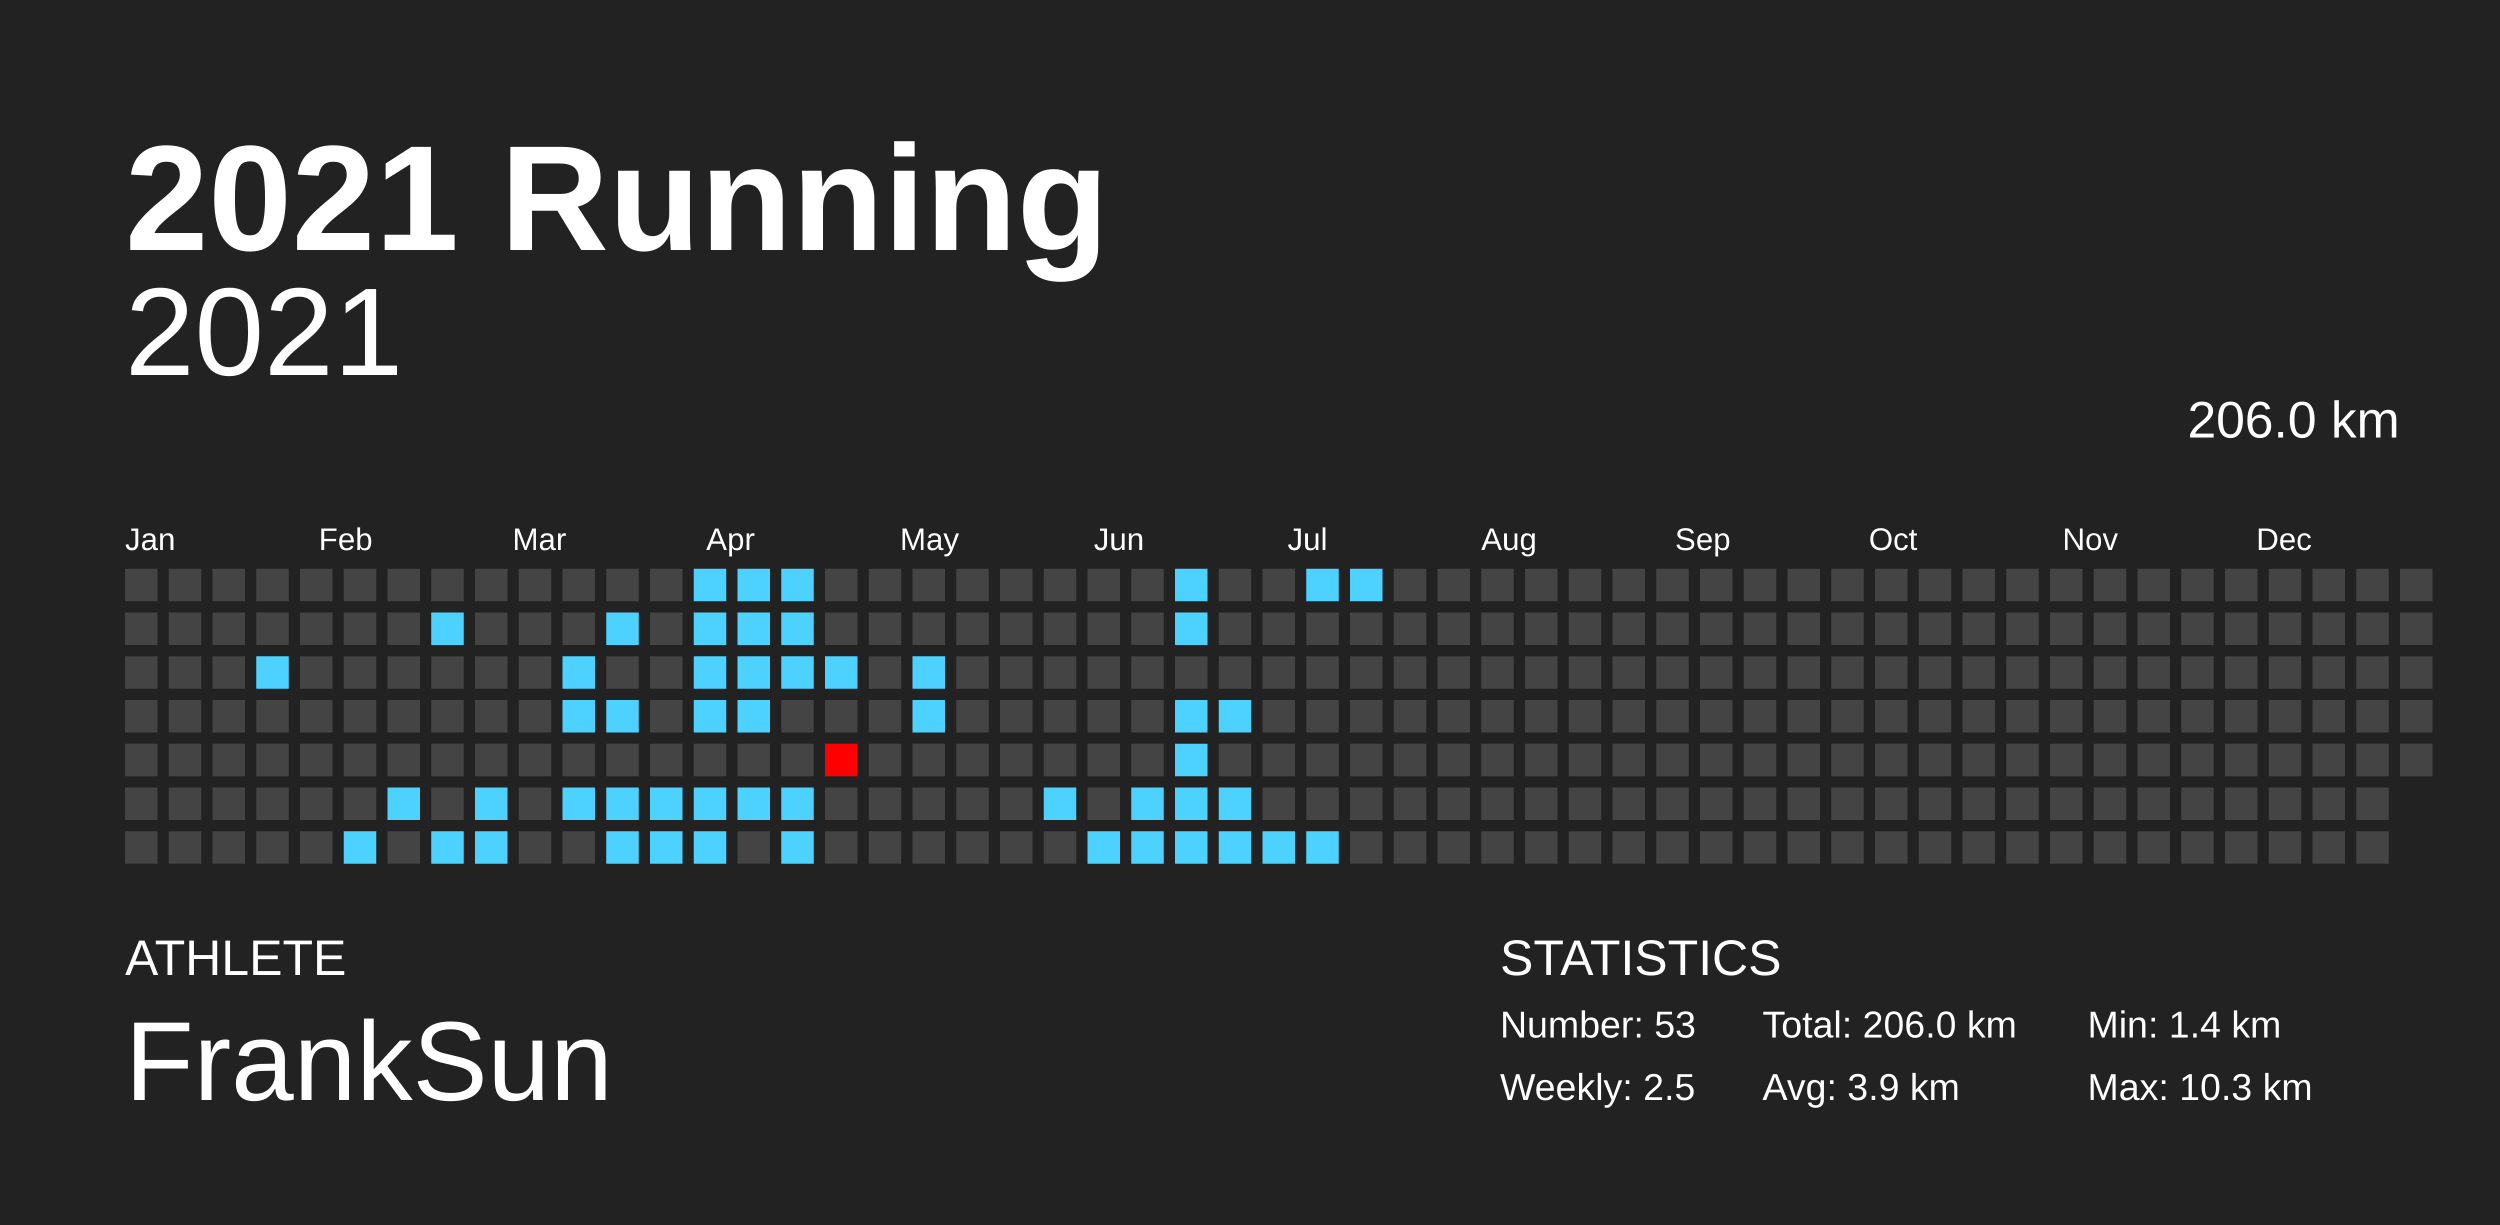
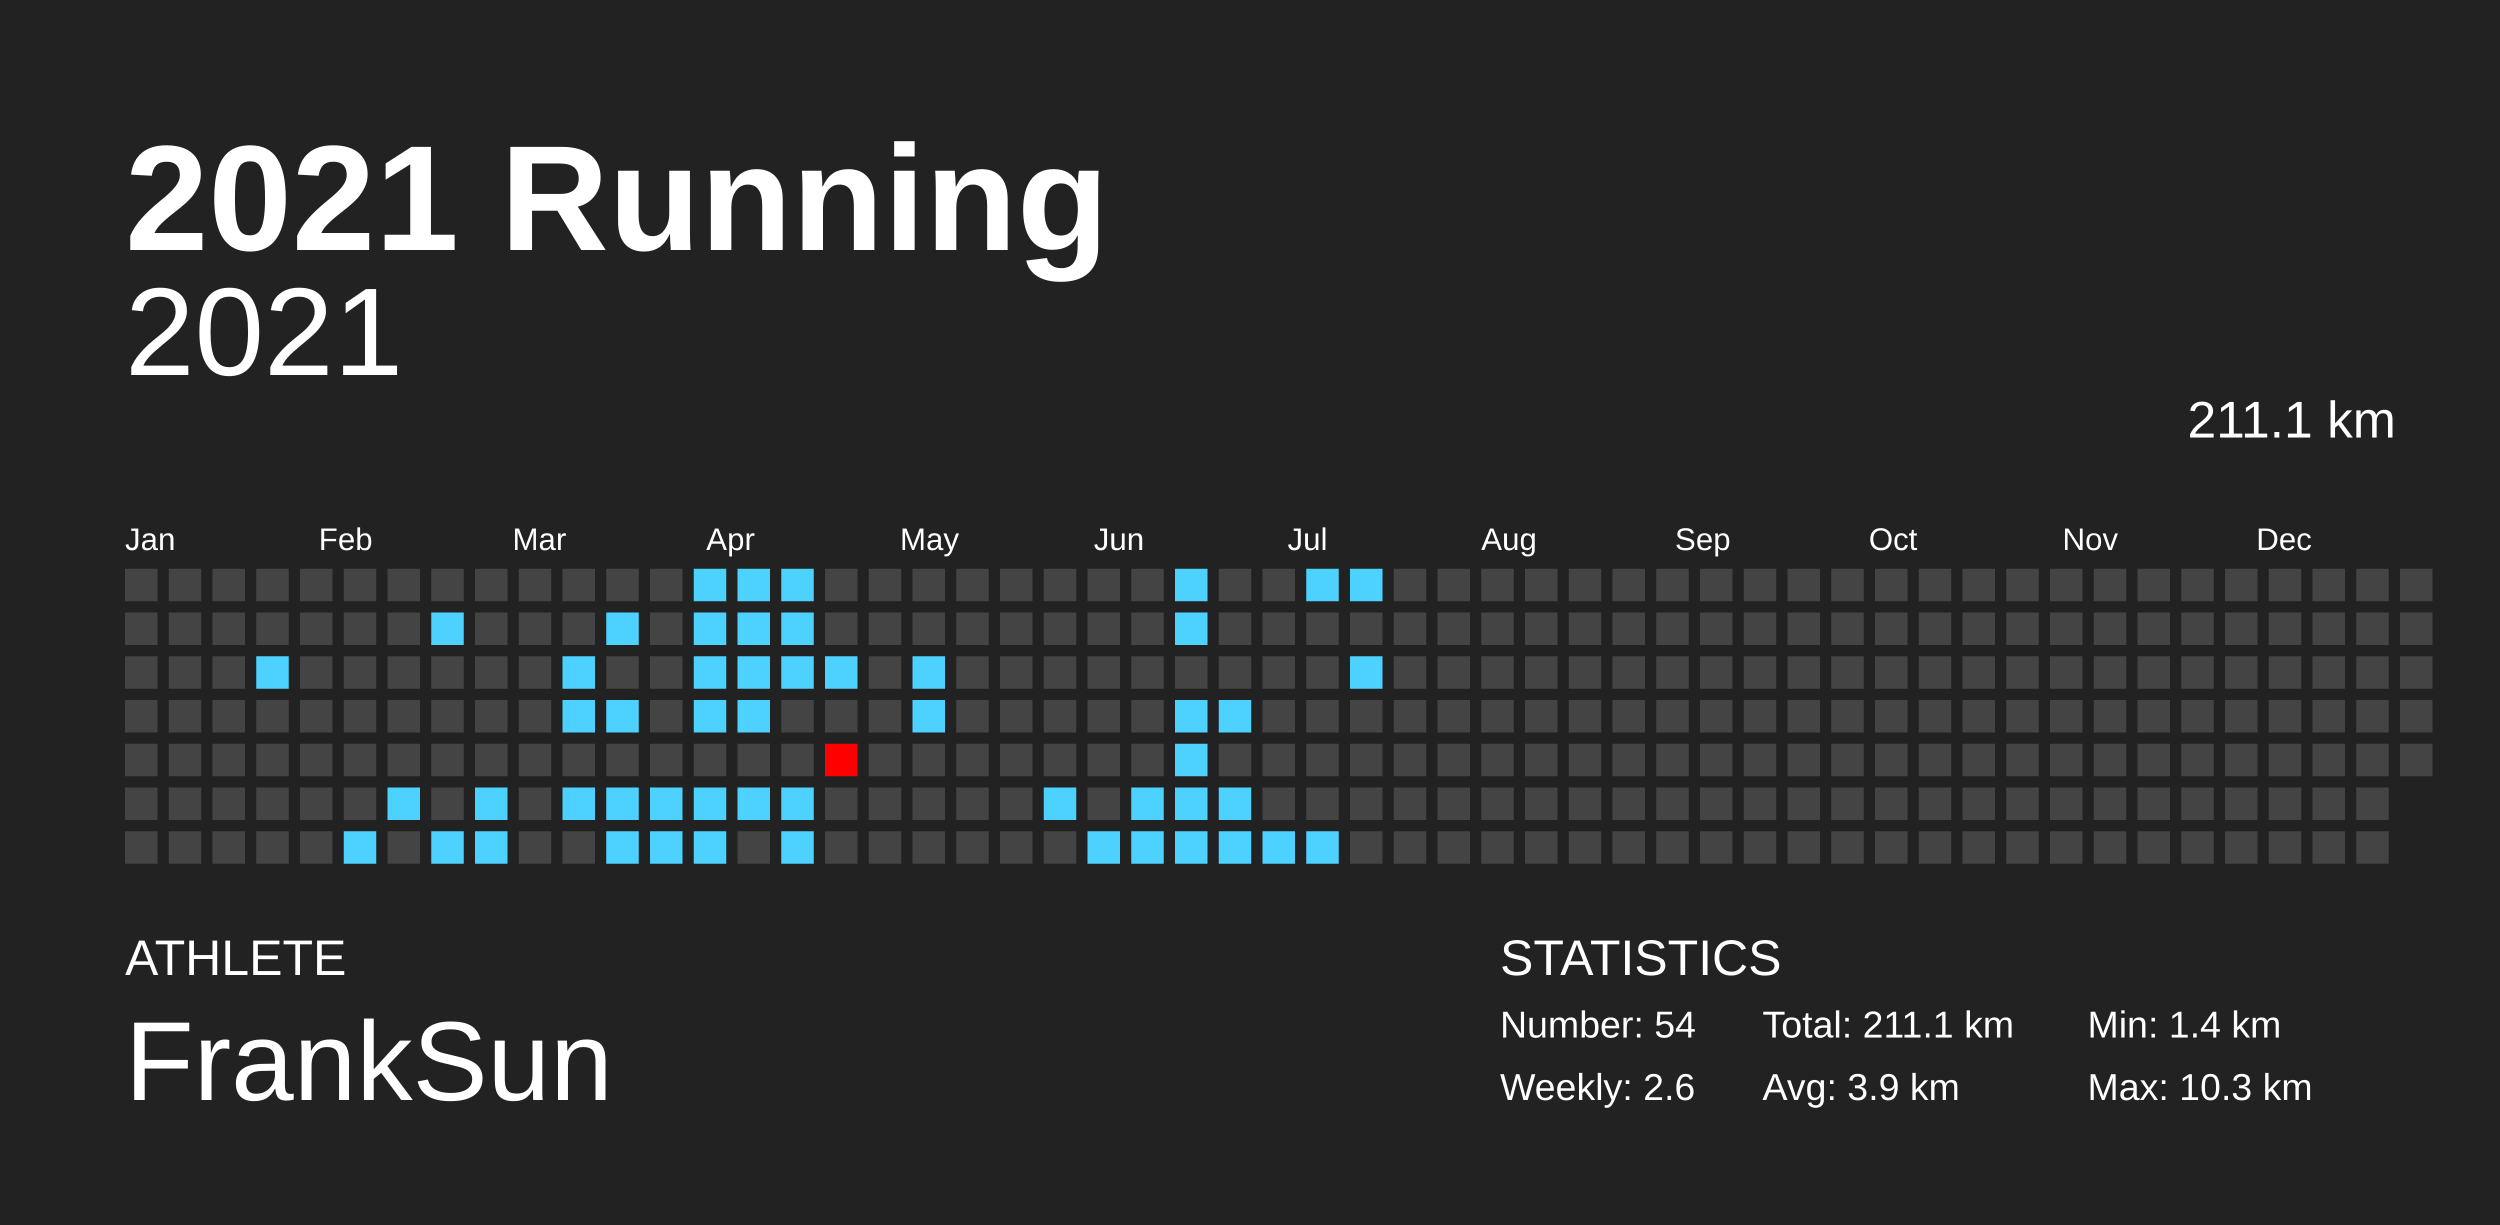
<svg xmlns="http://www.w3.org/2000/svg" baseProfile="full" height="98mm" version="1.1" viewBox="0,0,200,98" width="200mm">
  <defs />
  <rect fill="#222222" height="98" width="200" x="0" y="0" />
  <text fill="#FFFFFF" style="font-size:12px; font-family:Arial; font-weight:bold;" x="10" y="20">2021 Running</text>
  <text fill="#FFFFFF" style="font-size:4px; font-family:Arial" x="10" y="78">ATHLETE</text>
  <text fill="#FFFFFF" style="font-size:9px; font-family:Arial" x="10" y="88">FrankSun</text>
  <text fill="#FFFFFF" style="font-size:4px; font-family:Arial" x="120" y="78">STATISTICS</text>
-   <text fill="#FFFFFF" style="font-size:3px; font-family:Arial" x="120" y="83">Number: 53</text>
-   <text fill="#FFFFFF" style="font-size:3px; font-family:Arial" x="120" y="88">Weekly: 2.5</text>
-   <text fill="#FFFFFF" style="font-size:3px; font-family:Arial" x="141" y="83">Total: 206.0 km</text>
+   <text fill="#FFFFFF" style="font-size:3px; font-family:Arial" x="120" y="83">Number: 54</text>
+   <text fill="#FFFFFF" style="font-size:3px; font-family:Arial" x="120" y="88">Weekly: 2.6</text>
+   <text fill="#FFFFFF" style="font-size:3px; font-family:Arial" x="141" y="83">Total: 211.1 km</text>
  <text fill="#FFFFFF" style="font-size:3px; font-family:Arial" x="141" y="88">Avg: 3.9 km</text>
  <text fill="#FFFFFF" style="font-size:3px; font-family:Arial" x="167" y="83">Min: 1.4 km</text>
  <text fill="#FFFFFF" style="font-size:3px; font-family:Arial" x="167" y="88">Max: 10.3 km</text>
  <text alignment-baseline="hanging" fill="#FFFFFF" style="font-size:10.0px; font-family:Arial;" x="10" y="30">2021</text>
-   <text alignment-baseline="hanging" fill="#FFFFFF" style="font-size:4.125px; font-family:Arial;" x="175" y="35">206.0 km</text>
+   <text alignment-baseline="hanging" fill="#FFFFFF" style="font-size:4.125px; font-family:Arial;" x="175" y="35">211.1 km</text>
  <text fill="#FFFFFF" style="font-size:2.5px; font-family:Arial" x="10.0" y="44">Jan</text>
  <text fill="#FFFFFF" style="font-size:2.5px; font-family:Arial" x="25.5" y="44">Feb</text>
  <text fill="#FFFFFF" style="font-size:2.5px; font-family:Arial" x="41.0" y="44">Mar</text>
  <text fill="#FFFFFF" style="font-size:2.5px; font-family:Arial" x="56.5" y="44">Apr</text>
  <text fill="#FFFFFF" style="font-size:2.5px; font-family:Arial" x="72.0" y="44">May</text>
  <text fill="#FFFFFF" style="font-size:2.5px; font-family:Arial" x="87.5" y="44">Jun</text>
  <text fill="#FFFFFF" style="font-size:2.5px; font-family:Arial" x="103.0" y="44">Jul</text>
  <text fill="#FFFFFF" style="font-size:2.5px; font-family:Arial" x="118.5" y="44">Aug</text>
  <text fill="#FFFFFF" style="font-size:2.5px; font-family:Arial" x="134.0" y="44">Sep</text>
  <text fill="#FFFFFF" style="font-size:2.5px; font-family:Arial" x="149.5" y="44">Oct</text>
  <text fill="#FFFFFF" style="font-size:2.5px; font-family:Arial" x="165.0" y="44">Nov</text>
  <text fill="#FFFFFF" style="font-size:2.5px; font-family:Arial" x="180.5" y="44">Dec</text>
  <rect fill="#444444" height="2.6" width="2.6" x="10.0" y="45.5" />
  <rect fill="#444444" height="2.6" width="2.6" x="10.0" y="49.0" />
  <rect fill="#444444" height="2.6" width="2.6" x="10.0" y="52.5" />
  <rect fill="#444444" height="2.6" width="2.6" x="10.0" y="56.0" />
  <rect fill="#444444" height="2.6" width="2.6" x="10.0" y="59.5" />
  <rect fill="#444444" height="2.6" width="2.6" x="10.0" y="63.0" />
  <rect fill="#444444" height="2.6" width="2.6" x="10.0" y="66.5" />
  <rect fill="#444444" height="2.6" width="2.6" x="13.5" y="45.5" />
  <rect fill="#444444" height="2.6" width="2.6" x="13.5" y="49.0" />
  <rect fill="#444444" height="2.6" width="2.6" x="13.5" y="52.5" />
  <rect fill="#444444" height="2.6" width="2.6" x="13.5" y="56.0" />
  <rect fill="#444444" height="2.6" width="2.6" x="13.5" y="59.5" />
  <rect fill="#444444" height="2.6" width="2.6" x="13.5" y="63.0" />
  <rect fill="#444444" height="2.6" width="2.6" x="13.5" y="66.5" />
  <rect fill="#444444" height="2.6" width="2.6" x="17.0" y="45.5" />
  <rect fill="#444444" height="2.6" width="2.6" x="17.0" y="49.0" />
  <rect fill="#444444" height="2.6" width="2.6" x="17.0" y="52.5" />
  <rect fill="#444444" height="2.6" width="2.6" x="17.0" y="56.0" />
  <rect fill="#444444" height="2.6" width="2.6" x="17.0" y="59.5" />
  <rect fill="#444444" height="2.6" width="2.6" x="17.0" y="63.0" />
  <rect fill="#444444" height="2.6" width="2.6" x="17.0" y="66.5" />
  <rect fill="#444444" height="2.6" width="2.6" x="20.5" y="45.5" />
  <rect fill="#444444" height="2.6" width="2.6" x="20.5" y="49.0" />
  <rect fill="#4dd2ff" height="2.6" width="2.6" x="20.5" y="52.5" />
  <rect fill="#444444" height="2.6" width="2.6" x="20.5" y="56.0" />
  <rect fill="#444444" height="2.6" width="2.6" x="20.5" y="59.5" />
  <rect fill="#444444" height="2.6" width="2.6" x="20.5" y="63.0" />
  <rect fill="#444444" height="2.6" width="2.6" x="20.5" y="66.5" />
  <rect fill="#444444" height="2.6" width="2.6" x="24.0" y="45.5" />
  <rect fill="#444444" height="2.6" width="2.6" x="24.0" y="49.0" />
  <rect fill="#444444" height="2.6" width="2.6" x="24.0" y="52.5" />
  <rect fill="#444444" height="2.6" width="2.6" x="24.0" y="56.0" />
  <rect fill="#444444" height="2.6" width="2.6" x="24.0" y="59.5" />
  <rect fill="#444444" height="2.6" width="2.6" x="24.0" y="63.0" />
  <rect fill="#444444" height="2.6" width="2.6" x="24.0" y="66.5" />
  <rect fill="#444444" height="2.6" width="2.6" x="27.5" y="45.5" />
  <rect fill="#444444" height="2.6" width="2.6" x="27.5" y="49.0" />
  <rect fill="#444444" height="2.6" width="2.6" x="27.5" y="52.5" />
  <rect fill="#444444" height="2.6" width="2.6" x="27.5" y="56.0" />
  <rect fill="#444444" height="2.6" width="2.6" x="27.5" y="59.5" />
  <rect fill="#444444" height="2.6" width="2.6" x="27.5" y="63.0" />
  <rect fill="#4dd2ff" height="2.6" width="2.6" x="27.5" y="66.5" />
  <rect fill="#444444" height="2.6" width="2.6" x="31.0" y="45.5" />
  <rect fill="#444444" height="2.6" width="2.6" x="31.0" y="49.0" />
  <rect fill="#444444" height="2.6" width="2.6" x="31.0" y="52.5" />
  <rect fill="#444444" height="2.6" width="2.6" x="31.0" y="56.0" />
  <rect fill="#444444" height="2.6" width="2.6" x="31.0" y="59.5" />
  <rect fill="#4dd2ff" height="2.6" width="2.6" x="31.0" y="63.0" />
  <rect fill="#444444" height="2.6" width="2.6" x="31.0" y="66.5" />
  <rect fill="#444444" height="2.6" width="2.6" x="34.5" y="45.5" />
  <rect fill="#4dd2ff" height="2.6" width="2.6" x="34.5" y="49.0" />
  <rect fill="#444444" height="2.6" width="2.6" x="34.5" y="52.5" />
  <rect fill="#444444" height="2.6" width="2.6" x="34.5" y="56.0" />
  <rect fill="#444444" height="2.6" width="2.6" x="34.5" y="59.5" />
  <rect fill="#444444" height="2.6" width="2.6" x="34.5" y="63.0" />
  <rect fill="#4dd2ff" height="2.6" width="2.6" x="34.5" y="66.5" />
  <rect fill="#444444" height="2.6" width="2.6" x="38.0" y="45.5" />
  <rect fill="#444444" height="2.6" width="2.6" x="38.0" y="49.0" />
  <rect fill="#444444" height="2.6" width="2.6" x="38.0" y="52.5" />
  <rect fill="#444444" height="2.6" width="2.6" x="38.0" y="56.0" />
  <rect fill="#444444" height="2.6" width="2.6" x="38.0" y="59.5" />
  <rect fill="#4dd2ff" height="2.6" width="2.6" x="38.0" y="63.0" />
  <rect fill="#4dd2ff" height="2.6" width="2.6" x="38.0" y="66.5" />
  <rect fill="#444444" height="2.6" width="2.6" x="41.5" y="45.5" />
  <rect fill="#444444" height="2.6" width="2.6" x="41.5" y="49.0" />
  <rect fill="#444444" height="2.6" width="2.6" x="41.5" y="52.5" />
  <rect fill="#444444" height="2.6" width="2.6" x="41.5" y="56.0" />
  <rect fill="#444444" height="2.6" width="2.6" x="41.5" y="59.5" />
  <rect fill="#444444" height="2.6" width="2.6" x="41.5" y="63.0" />
  <rect fill="#444444" height="2.6" width="2.6" x="41.5" y="66.5" />
  <rect fill="#444444" height="2.6" width="2.6" x="45.0" y="45.5" />
  <rect fill="#444444" height="2.6" width="2.6" x="45.0" y="49.0" />
  <rect fill="#4dd2ff" height="2.6" width="2.6" x="45.0" y="52.5" />
  <rect fill="#4dd2ff" height="2.6" width="2.6" x="45.0" y="56.0" />
  <rect fill="#444444" height="2.6" width="2.6" x="45.0" y="59.5" />
  <rect fill="#4dd2ff" height="2.6" width="2.6" x="45.0" y="63.0" />
  <rect fill="#444444" height="2.6" width="2.6" x="45.0" y="66.5" />
  <rect fill="#444444" height="2.6" width="2.6" x="48.5" y="45.5" />
  <rect fill="#4dd2ff" height="2.6" width="2.6" x="48.5" y="49.0" />
  <rect fill="#444444" height="2.6" width="2.6" x="48.5" y="52.5" />
  <rect fill="#4dd2ff" height="2.6" width="2.6" x="48.5" y="56.0" />
  <rect fill="#444444" height="2.6" width="2.6" x="48.5" y="59.5" />
  <rect fill="#4dd2ff" height="2.6" width="2.6" x="48.5" y="63.0" />
  <rect fill="#4dd2ff" height="2.6" width="2.6" x="48.5" y="66.5" />
  <rect fill="#444444" height="2.6" width="2.6" x="52.0" y="45.5" />
  <rect fill="#444444" height="2.6" width="2.6" x="52.0" y="49.0" />
  <rect fill="#444444" height="2.6" width="2.6" x="52.0" y="52.5" />
  <rect fill="#444444" height="2.6" width="2.6" x="52.0" y="56.0" />
  <rect fill="#444444" height="2.6" width="2.6" x="52.0" y="59.5" />
  <rect fill="#4dd2ff" height="2.6" width="2.6" x="52.0" y="63.0" />
  <rect fill="#4dd2ff" height="2.6" width="2.6" x="52.0" y="66.5" />
  <rect fill="#4dd2ff" height="2.6" width="2.6" x="55.5" y="45.5" />
  <rect fill="#4dd2ff" height="2.6" width="2.6" x="55.5" y="49.0" />
  <rect fill="#4dd2ff" height="2.6" width="2.6" x="55.5" y="52.5" />
  <rect fill="#4dd2ff" height="2.6" width="2.6" x="55.5" y="56.0" />
  <rect fill="#444444" height="2.6" width="2.6" x="55.5" y="59.5" />
  <rect fill="#4dd2ff" height="2.6" width="2.6" x="55.5" y="63.0" />
  <rect fill="#4dd2ff" height="2.6" width="2.6" x="55.5" y="66.5" />
  <rect fill="#4dd2ff" height="2.6" width="2.6" x="59.0" y="45.5" />
  <rect fill="#4dd2ff" height="2.6" width="2.6" x="59.0" y="49.0" />
  <rect fill="#4dd2ff" height="2.6" width="2.6" x="59.0" y="52.5" />
  <rect fill="#4dd2ff" height="2.6" width="2.6" x="59.0" y="56.0" />
  <rect fill="#444444" height="2.6" width="2.6" x="59.0" y="59.5" />
  <rect fill="#4dd2ff" height="2.6" width="2.6" x="59.0" y="63.0" />
  <rect fill="#444444" height="2.6" width="2.6" x="59.0" y="66.5" />
  <rect fill="#4dd2ff" height="2.6" width="2.6" x="62.5" y="45.5" />
  <rect fill="#4dd2ff" height="2.6" width="2.6" x="62.5" y="49.0" />
  <rect fill="#4dd2ff" height="2.6" width="2.6" x="62.5" y="52.5" />
  <rect fill="#444444" height="2.6" width="2.6" x="62.5" y="56.0" />
  <rect fill="#444444" height="2.6" width="2.6" x="62.5" y="59.5" />
  <rect fill="#4dd2ff" height="2.6" width="2.6" x="62.5" y="63.0" />
  <rect fill="#4dd2ff" height="2.6" width="2.6" x="62.5" y="66.5" />
  <rect fill="#444444" height="2.6" width="2.6" x="66.0" y="45.5" />
  <rect fill="#444444" height="2.6" width="2.6" x="66.0" y="49.0" />
  <rect fill="#4dd2ff" height="2.6" width="2.6" x="66.0" y="52.5" />
  <rect fill="#444444" height="2.6" width="2.6" x="66.0" y="56.0" />
  <rect fill="#ff0000" height="2.6" width="2.6" x="66.0" y="59.5" />
  <rect fill="#444444" height="2.6" width="2.6" x="66.0" y="63.0" />
  <rect fill="#444444" height="2.6" width="2.6" x="66.0" y="66.5" />
  <rect fill="#444444" height="2.6" width="2.6" x="69.5" y="45.5" />
  <rect fill="#444444" height="2.6" width="2.6" x="69.5" y="49.0" />
  <rect fill="#444444" height="2.6" width="2.6" x="69.5" y="52.5" />
  <rect fill="#444444" height="2.6" width="2.6" x="69.5" y="56.0" />
  <rect fill="#444444" height="2.6" width="2.6" x="69.5" y="59.5" />
  <rect fill="#444444" height="2.6" width="2.6" x="69.5" y="63.0" />
  <rect fill="#444444" height="2.6" width="2.6" x="69.5" y="66.5" />
  <rect fill="#444444" height="2.6" width="2.6" x="73.0" y="45.5" />
  <rect fill="#444444" height="2.6" width="2.6" x="73.0" y="49.0" />
  <rect fill="#4dd2ff" height="2.6" width="2.6" x="73.0" y="52.5" />
  <rect fill="#4dd2ff" height="2.6" width="2.6" x="73.0" y="56.0" />
  <rect fill="#444444" height="2.6" width="2.6" x="73.0" y="59.5" />
  <rect fill="#444444" height="2.6" width="2.6" x="73.0" y="63.0" />
  <rect fill="#444444" height="2.6" width="2.6" x="73.0" y="66.5" />
  <rect fill="#444444" height="2.6" width="2.6" x="76.5" y="45.5" />
  <rect fill="#444444" height="2.6" width="2.6" x="76.5" y="49.0" />
  <rect fill="#444444" height="2.6" width="2.6" x="76.5" y="52.5" />
  <rect fill="#444444" height="2.6" width="2.6" x="76.5" y="56.0" />
  <rect fill="#444444" height="2.6" width="2.6" x="76.5" y="59.5" />
  <rect fill="#444444" height="2.6" width="2.6" x="76.5" y="63.0" />
  <rect fill="#444444" height="2.6" width="2.6" x="76.5" y="66.5" />
  <rect fill="#444444" height="2.6" width="2.6" x="80.0" y="45.5" />
  <rect fill="#444444" height="2.6" width="2.6" x="80.0" y="49.0" />
  <rect fill="#444444" height="2.6" width="2.6" x="80.0" y="52.5" />
  <rect fill="#444444" height="2.6" width="2.6" x="80.0" y="56.0" />
  <rect fill="#444444" height="2.6" width="2.6" x="80.0" y="59.5" />
  <rect fill="#444444" height="2.6" width="2.6" x="80.0" y="63.0" />
  <rect fill="#444444" height="2.6" width="2.6" x="80.0" y="66.5" />
  <rect fill="#444444" height="2.6" width="2.6" x="83.5" y="45.5" />
  <rect fill="#444444" height="2.6" width="2.6" x="83.5" y="49.0" />
  <rect fill="#444444" height="2.6" width="2.6" x="83.5" y="52.5" />
  <rect fill="#444444" height="2.6" width="2.6" x="83.5" y="56.0" />
  <rect fill="#444444" height="2.6" width="2.6" x="83.5" y="59.5" />
  <rect fill="#4dd2ff" height="2.6" width="2.6" x="83.5" y="63.0" />
  <rect fill="#444444" height="2.6" width="2.6" x="83.5" y="66.5" />
  <rect fill="#444444" height="2.6" width="2.6" x="87.0" y="45.5" />
  <rect fill="#444444" height="2.6" width="2.6" x="87.0" y="49.0" />
  <rect fill="#444444" height="2.6" width="2.6" x="87.0" y="52.5" />
  <rect fill="#444444" height="2.6" width="2.6" x="87.0" y="56.0" />
  <rect fill="#444444" height="2.6" width="2.6" x="87.0" y="59.5" />
  <rect fill="#444444" height="2.6" width="2.6" x="87.0" y="63.0" />
  <rect fill="#4dd2ff" height="2.6" width="2.6" x="87.0" y="66.5" />
  <rect fill="#444444" height="2.6" width="2.6" x="90.5" y="45.5" />
  <rect fill="#444444" height="2.6" width="2.6" x="90.5" y="49.0" />
  <rect fill="#444444" height="2.6" width="2.6" x="90.5" y="52.5" />
  <rect fill="#444444" height="2.6" width="2.6" x="90.5" y="56.0" />
  <rect fill="#444444" height="2.6" width="2.6" x="90.5" y="59.5" />
  <rect fill="#4dd2ff" height="2.6" width="2.6" x="90.5" y="63.0" />
  <rect fill="#4dd2ff" height="2.6" width="2.6" x="90.5" y="66.5" />
  <rect fill="#4dd2ff" height="2.6" width="2.6" x="94.0" y="45.5" />
  <rect fill="#4dd2ff" height="2.6" width="2.6" x="94.0" y="49.0" />
  <rect fill="#444444" height="2.6" width="2.6" x="94.0" y="52.5" />
  <rect fill="#4dd2ff" height="2.6" width="2.6" x="94.0" y="56.0" />
  <rect fill="#4dd2ff" height="2.6" width="2.6" x="94.0" y="59.5" />
  <rect fill="#4dd2ff" height="2.6" width="2.6" x="94.0" y="63.0" />
  <rect fill="#4dd2ff" height="2.6" width="2.6" x="94.0" y="66.5" />
  <rect fill="#444444" height="2.6" width="2.6" x="97.5" y="45.5" />
  <rect fill="#444444" height="2.6" width="2.6" x="97.5" y="49.0" />
  <rect fill="#444444" height="2.6" width="2.6" x="97.5" y="52.5" />
  <rect fill="#4dd2ff" height="2.6" width="2.6" x="97.5" y="56.0" />
  <rect fill="#444444" height="2.6" width="2.6" x="97.5" y="59.5" />
  <rect fill="#4dd2ff" height="2.6" width="2.6" x="97.5" y="63.0" />
  <rect fill="#4dd2ff" height="2.6" width="2.6" x="97.5" y="66.5" />
  <rect fill="#444444" height="2.6" width="2.6" x="101.0" y="45.5" />
  <rect fill="#444444" height="2.6" width="2.6" x="101.0" y="49.0" />
  <rect fill="#444444" height="2.6" width="2.6" x="101.0" y="52.5" />
  <rect fill="#444444" height="2.6" width="2.6" x="101.0" y="56.0" />
  <rect fill="#444444" height="2.6" width="2.6" x="101.0" y="59.5" />
  <rect fill="#444444" height="2.6" width="2.6" x="101.0" y="63.0" />
  <rect fill="#4dd2ff" height="2.6" width="2.6" x="101.0" y="66.5" />
  <rect fill="#4dd2ff" height="2.6" width="2.6" x="104.5" y="45.5" />
  <rect fill="#444444" height="2.6" width="2.6" x="104.5" y="49.0" />
  <rect fill="#444444" height="2.6" width="2.6" x="104.5" y="52.5" />
  <rect fill="#444444" height="2.6" width="2.6" x="104.5" y="56.0" />
  <rect fill="#444444" height="2.6" width="2.6" x="104.5" y="59.5" />
  <rect fill="#444444" height="2.6" width="2.6" x="104.5" y="63.0" />
  <rect fill="#4dd2ff" height="2.6" width="2.6" x="104.5" y="66.5" />
  <rect fill="#4dd2ff" height="2.6" width="2.6" x="108.0" y="45.5" />
  <rect fill="#444444" height="2.6" width="2.6" x="108.0" y="49.0" />
-   <rect fill="#444444" height="2.6" width="2.6" x="108.0" y="52.5" />
+   <rect fill="#4dd2ff" height="2.6" width="2.6" x="108.0" y="52.5" />
  <rect fill="#444444" height="2.6" width="2.6" x="108.0" y="56.0" />
  <rect fill="#444444" height="2.6" width="2.6" x="108.0" y="59.5" />
  <rect fill="#444444" height="2.6" width="2.6" x="108.0" y="63.0" />
  <rect fill="#444444" height="2.6" width="2.6" x="108.0" y="66.5" />
  <rect fill="#444444" height="2.6" width="2.6" x="111.5" y="45.5" />
  <rect fill="#444444" height="2.6" width="2.6" x="111.5" y="49.0" />
  <rect fill="#444444" height="2.6" width="2.6" x="111.5" y="52.5" />
  <rect fill="#444444" height="2.6" width="2.6" x="111.5" y="56.0" />
  <rect fill="#444444" height="2.6" width="2.6" x="111.5" y="59.5" />
  <rect fill="#444444" height="2.6" width="2.6" x="111.5" y="63.0" />
  <rect fill="#444444" height="2.6" width="2.6" x="111.5" y="66.5" />
  <rect fill="#444444" height="2.6" width="2.6" x="115.0" y="45.5" />
  <rect fill="#444444" height="2.6" width="2.6" x="115.0" y="49.0" />
  <rect fill="#444444" height="2.6" width="2.6" x="115.0" y="52.5" />
  <rect fill="#444444" height="2.6" width="2.6" x="115.0" y="56.0" />
  <rect fill="#444444" height="2.6" width="2.6" x="115.0" y="59.5" />
  <rect fill="#444444" height="2.6" width="2.6" x="115.0" y="63.0" />
  <rect fill="#444444" height="2.6" width="2.6" x="115.0" y="66.5" />
  <rect fill="#444444" height="2.6" width="2.6" x="118.5" y="45.5" />
  <rect fill="#444444" height="2.6" width="2.6" x="118.5" y="49.0" />
  <rect fill="#444444" height="2.6" width="2.6" x="118.5" y="52.5" />
  <rect fill="#444444" height="2.6" width="2.6" x="118.5" y="56.0" />
  <rect fill="#444444" height="2.6" width="2.6" x="118.5" y="59.5" />
  <rect fill="#444444" height="2.6" width="2.6" x="118.5" y="63.0" />
  <rect fill="#444444" height="2.6" width="2.6" x="118.5" y="66.5" />
  <rect fill="#444444" height="2.6" width="2.6" x="122.0" y="45.5" />
  <rect fill="#444444" height="2.6" width="2.6" x="122.0" y="49.0" />
  <rect fill="#444444" height="2.6" width="2.6" x="122.0" y="52.5" />
  <rect fill="#444444" height="2.6" width="2.6" x="122.0" y="56.0" />
  <rect fill="#444444" height="2.6" width="2.6" x="122.0" y="59.5" />
  <rect fill="#444444" height="2.6" width="2.6" x="122.0" y="63.0" />
  <rect fill="#444444" height="2.6" width="2.6" x="122.0" y="66.5" />
  <rect fill="#444444" height="2.6" width="2.6" x="125.5" y="45.5" />
  <rect fill="#444444" height="2.6" width="2.6" x="125.5" y="49.0" />
  <rect fill="#444444" height="2.6" width="2.6" x="125.5" y="52.5" />
  <rect fill="#444444" height="2.6" width="2.6" x="125.5" y="56.0" />
  <rect fill="#444444" height="2.6" width="2.6" x="125.5" y="59.5" />
  <rect fill="#444444" height="2.6" width="2.6" x="125.5" y="63.0" />
  <rect fill="#444444" height="2.6" width="2.6" x="125.5" y="66.5" />
  <rect fill="#444444" height="2.6" width="2.6" x="129.0" y="45.5" />
  <rect fill="#444444" height="2.6" width="2.6" x="129.0" y="49.0" />
  <rect fill="#444444" height="2.6" width="2.6" x="129.0" y="52.5" />
  <rect fill="#444444" height="2.6" width="2.6" x="129.0" y="56.0" />
  <rect fill="#444444" height="2.6" width="2.6" x="129.0" y="59.5" />
  <rect fill="#444444" height="2.6" width="2.6" x="129.0" y="63.0" />
  <rect fill="#444444" height="2.6" width="2.6" x="129.0" y="66.5" />
  <rect fill="#444444" height="2.6" width="2.6" x="132.5" y="45.5" />
  <rect fill="#444444" height="2.6" width="2.6" x="132.5" y="49.0" />
  <rect fill="#444444" height="2.6" width="2.6" x="132.5" y="52.5" />
  <rect fill="#444444" height="2.6" width="2.6" x="132.5" y="56.0" />
  <rect fill="#444444" height="2.6" width="2.6" x="132.5" y="59.5" />
  <rect fill="#444444" height="2.6" width="2.6" x="132.5" y="63.0" />
  <rect fill="#444444" height="2.6" width="2.6" x="132.5" y="66.5" />
  <rect fill="#444444" height="2.6" width="2.6" x="136.0" y="45.5" />
  <rect fill="#444444" height="2.6" width="2.6" x="136.0" y="49.0" />
  <rect fill="#444444" height="2.6" width="2.6" x="136.0" y="52.5" />
  <rect fill="#444444" height="2.6" width="2.6" x="136.0" y="56.0" />
  <rect fill="#444444" height="2.6" width="2.6" x="136.0" y="59.5" />
  <rect fill="#444444" height="2.6" width="2.6" x="136.0" y="63.0" />
  <rect fill="#444444" height="2.6" width="2.6" x="136.0" y="66.5" />
  <rect fill="#444444" height="2.6" width="2.6" x="139.5" y="45.5" />
  <rect fill="#444444" height="2.6" width="2.6" x="139.5" y="49.0" />
  <rect fill="#444444" height="2.6" width="2.6" x="139.5" y="52.5" />
  <rect fill="#444444" height="2.6" width="2.6" x="139.5" y="56.0" />
  <rect fill="#444444" height="2.6" width="2.6" x="139.5" y="59.5" />
  <rect fill="#444444" height="2.6" width="2.6" x="139.5" y="63.0" />
  <rect fill="#444444" height="2.6" width="2.6" x="139.5" y="66.5" />
  <rect fill="#444444" height="2.6" width="2.6" x="143.0" y="45.5" />
  <rect fill="#444444" height="2.6" width="2.6" x="143.0" y="49.0" />
  <rect fill="#444444" height="2.6" width="2.6" x="143.0" y="52.5" />
  <rect fill="#444444" height="2.6" width="2.6" x="143.0" y="56.0" />
  <rect fill="#444444" height="2.6" width="2.6" x="143.0" y="59.5" />
  <rect fill="#444444" height="2.6" width="2.6" x="143.0" y="63.0" />
  <rect fill="#444444" height="2.6" width="2.6" x="143.0" y="66.5" />
  <rect fill="#444444" height="2.6" width="2.6" x="146.5" y="45.5" />
  <rect fill="#444444" height="2.6" width="2.6" x="146.5" y="49.0" />
  <rect fill="#444444" height="2.6" width="2.6" x="146.5" y="52.5" />
  <rect fill="#444444" height="2.6" width="2.6" x="146.5" y="56.0" />
  <rect fill="#444444" height="2.6" width="2.6" x="146.5" y="59.5" />
  <rect fill="#444444" height="2.6" width="2.6" x="146.5" y="63.0" />
  <rect fill="#444444" height="2.6" width="2.6" x="146.5" y="66.5" />
  <rect fill="#444444" height="2.6" width="2.6" x="150.0" y="45.5" />
  <rect fill="#444444" height="2.6" width="2.6" x="150.0" y="49.0" />
  <rect fill="#444444" height="2.6" width="2.6" x="150.0" y="52.5" />
  <rect fill="#444444" height="2.6" width="2.6" x="150.0" y="56.0" />
  <rect fill="#444444" height="2.6" width="2.6" x="150.0" y="59.5" />
  <rect fill="#444444" height="2.6" width="2.6" x="150.0" y="63.0" />
  <rect fill="#444444" height="2.6" width="2.6" x="150.0" y="66.5" />
  <rect fill="#444444" height="2.6" width="2.6" x="153.5" y="45.5" />
  <rect fill="#444444" height="2.6" width="2.6" x="153.5" y="49.0" />
  <rect fill="#444444" height="2.6" width="2.6" x="153.5" y="52.5" />
  <rect fill="#444444" height="2.6" width="2.6" x="153.5" y="56.0" />
  <rect fill="#444444" height="2.6" width="2.6" x="153.5" y="59.5" />
  <rect fill="#444444" height="2.6" width="2.6" x="153.5" y="63.0" />
  <rect fill="#444444" height="2.6" width="2.6" x="153.5" y="66.5" />
  <rect fill="#444444" height="2.6" width="2.6" x="157.0" y="45.5" />
  <rect fill="#444444" height="2.6" width="2.6" x="157.0" y="49.0" />
  <rect fill="#444444" height="2.6" width="2.6" x="157.0" y="52.5" />
  <rect fill="#444444" height="2.6" width="2.6" x="157.0" y="56.0" />
  <rect fill="#444444" height="2.6" width="2.6" x="157.0" y="59.5" />
  <rect fill="#444444" height="2.6" width="2.6" x="157.0" y="63.0" />
  <rect fill="#444444" height="2.6" width="2.6" x="157.0" y="66.5" />
  <rect fill="#444444" height="2.6" width="2.6" x="160.5" y="45.5" />
  <rect fill="#444444" height="2.6" width="2.6" x="160.5" y="49.0" />
  <rect fill="#444444" height="2.6" width="2.6" x="160.5" y="52.5" />
  <rect fill="#444444" height="2.6" width="2.6" x="160.5" y="56.0" />
  <rect fill="#444444" height="2.6" width="2.6" x="160.5" y="59.5" />
  <rect fill="#444444" height="2.6" width="2.6" x="160.5" y="63.0" />
  <rect fill="#444444" height="2.6" width="2.6" x="160.5" y="66.5" />
  <rect fill="#444444" height="2.6" width="2.6" x="164.0" y="45.5" />
  <rect fill="#444444" height="2.6" width="2.6" x="164.0" y="49.0" />
  <rect fill="#444444" height="2.6" width="2.6" x="164.0" y="52.5" />
  <rect fill="#444444" height="2.6" width="2.6" x="164.0" y="56.0" />
  <rect fill="#444444" height="2.6" width="2.6" x="164.0" y="59.5" />
  <rect fill="#444444" height="2.6" width="2.6" x="164.0" y="63.0" />
  <rect fill="#444444" height="2.6" width="2.6" x="164.0" y="66.5" />
  <rect fill="#444444" height="2.6" width="2.6" x="167.5" y="45.5" />
  <rect fill="#444444" height="2.6" width="2.6" x="167.5" y="49.0" />
  <rect fill="#444444" height="2.6" width="2.6" x="167.5" y="52.5" />
  <rect fill="#444444" height="2.6" width="2.6" x="167.5" y="56.0" />
  <rect fill="#444444" height="2.6" width="2.6" x="167.5" y="59.5" />
  <rect fill="#444444" height="2.6" width="2.6" x="167.5" y="63.0" />
  <rect fill="#444444" height="2.6" width="2.6" x="167.5" y="66.5" />
  <rect fill="#444444" height="2.6" width="2.6" x="171.0" y="45.5" />
  <rect fill="#444444" height="2.6" width="2.6" x="171.0" y="49.0" />
  <rect fill="#444444" height="2.6" width="2.6" x="171.0" y="52.5" />
  <rect fill="#444444" height="2.6" width="2.6" x="171.0" y="56.0" />
  <rect fill="#444444" height="2.6" width="2.6" x="171.0" y="59.5" />
  <rect fill="#444444" height="2.6" width="2.6" x="171.0" y="63.0" />
  <rect fill="#444444" height="2.6" width="2.6" x="171.0" y="66.5" />
  <rect fill="#444444" height="2.6" width="2.6" x="174.5" y="45.5" />
  <rect fill="#444444" height="2.6" width="2.6" x="174.5" y="49.0" />
  <rect fill="#444444" height="2.6" width="2.6" x="174.5" y="52.5" />
  <rect fill="#444444" height="2.6" width="2.6" x="174.5" y="56.0" />
  <rect fill="#444444" height="2.6" width="2.6" x="174.5" y="59.5" />
  <rect fill="#444444" height="2.6" width="2.6" x="174.5" y="63.0" />
  <rect fill="#444444" height="2.6" width="2.6" x="174.5" y="66.5" />
  <rect fill="#444444" height="2.6" width="2.6" x="178.0" y="45.5" />
  <rect fill="#444444" height="2.6" width="2.6" x="178.0" y="49.0" />
  <rect fill="#444444" height="2.6" width="2.6" x="178.0" y="52.5" />
  <rect fill="#444444" height="2.6" width="2.6" x="178.0" y="56.0" />
  <rect fill="#444444" height="2.6" width="2.6" x="178.0" y="59.5" />
  <rect fill="#444444" height="2.6" width="2.6" x="178.0" y="63.0" />
  <rect fill="#444444" height="2.6" width="2.6" x="178.0" y="66.5" />
  <rect fill="#444444" height="2.6" width="2.6" x="181.5" y="45.5" />
  <rect fill="#444444" height="2.6" width="2.6" x="181.5" y="49.0" />
  <rect fill="#444444" height="2.6" width="2.6" x="181.5" y="52.5" />
  <rect fill="#444444" height="2.6" width="2.6" x="181.5" y="56.0" />
  <rect fill="#444444" height="2.6" width="2.6" x="181.5" y="59.5" />
  <rect fill="#444444" height="2.6" width="2.6" x="181.5" y="63.0" />
  <rect fill="#444444" height="2.6" width="2.6" x="181.5" y="66.5" />
  <rect fill="#444444" height="2.6" width="2.6" x="185.0" y="45.5" />
  <rect fill="#444444" height="2.6" width="2.6" x="185.0" y="49.0" />
  <rect fill="#444444" height="2.6" width="2.6" x="185.0" y="52.5" />
  <rect fill="#444444" height="2.6" width="2.6" x="185.0" y="56.0" />
  <rect fill="#444444" height="2.6" width="2.6" x="185.0" y="59.5" />
  <rect fill="#444444" height="2.6" width="2.6" x="185.0" y="63.0" />
  <rect fill="#444444" height="2.6" width="2.6" x="185.0" y="66.5" />
  <rect fill="#444444" height="2.6" width="2.6" x="188.5" y="45.5" />
  <rect fill="#444444" height="2.6" width="2.6" x="188.5" y="49.0" />
  <rect fill="#444444" height="2.6" width="2.6" x="188.5" y="52.5" />
  <rect fill="#444444" height="2.6" width="2.6" x="188.5" y="56.0" />
  <rect fill="#444444" height="2.6" width="2.6" x="188.5" y="59.5" />
  <rect fill="#444444" height="2.6" width="2.6" x="188.5" y="63.0" />
  <rect fill="#444444" height="2.6" width="2.6" x="188.5" y="66.5" />
  <rect fill="#444444" height="2.6" width="2.6" x="192.0" y="45.5" />
  <rect fill="#444444" height="2.6" width="2.6" x="192.0" y="49.0" />
  <rect fill="#444444" height="2.6" width="2.6" x="192.0" y="52.5" />
  <rect fill="#444444" height="2.6" width="2.6" x="192.0" y="56.0" />
  <rect fill="#444444" height="2.6" width="2.6" x="192.0" y="59.5" />
</svg>
